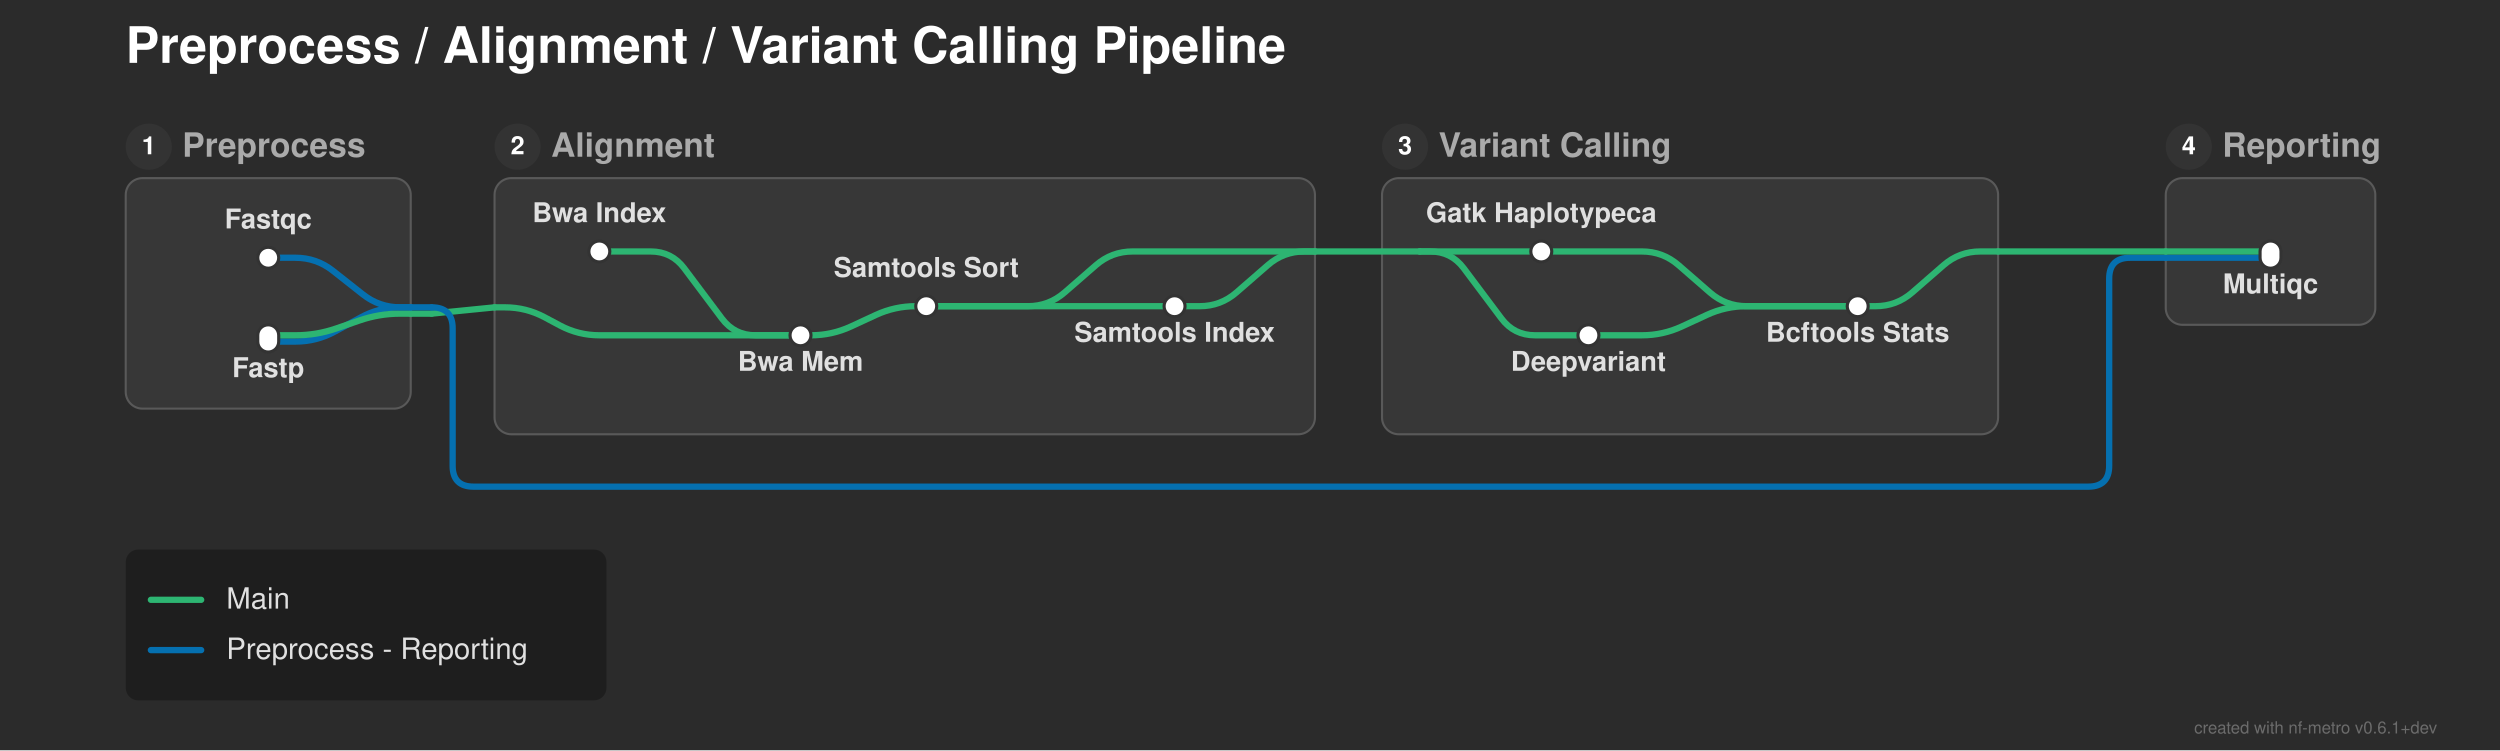
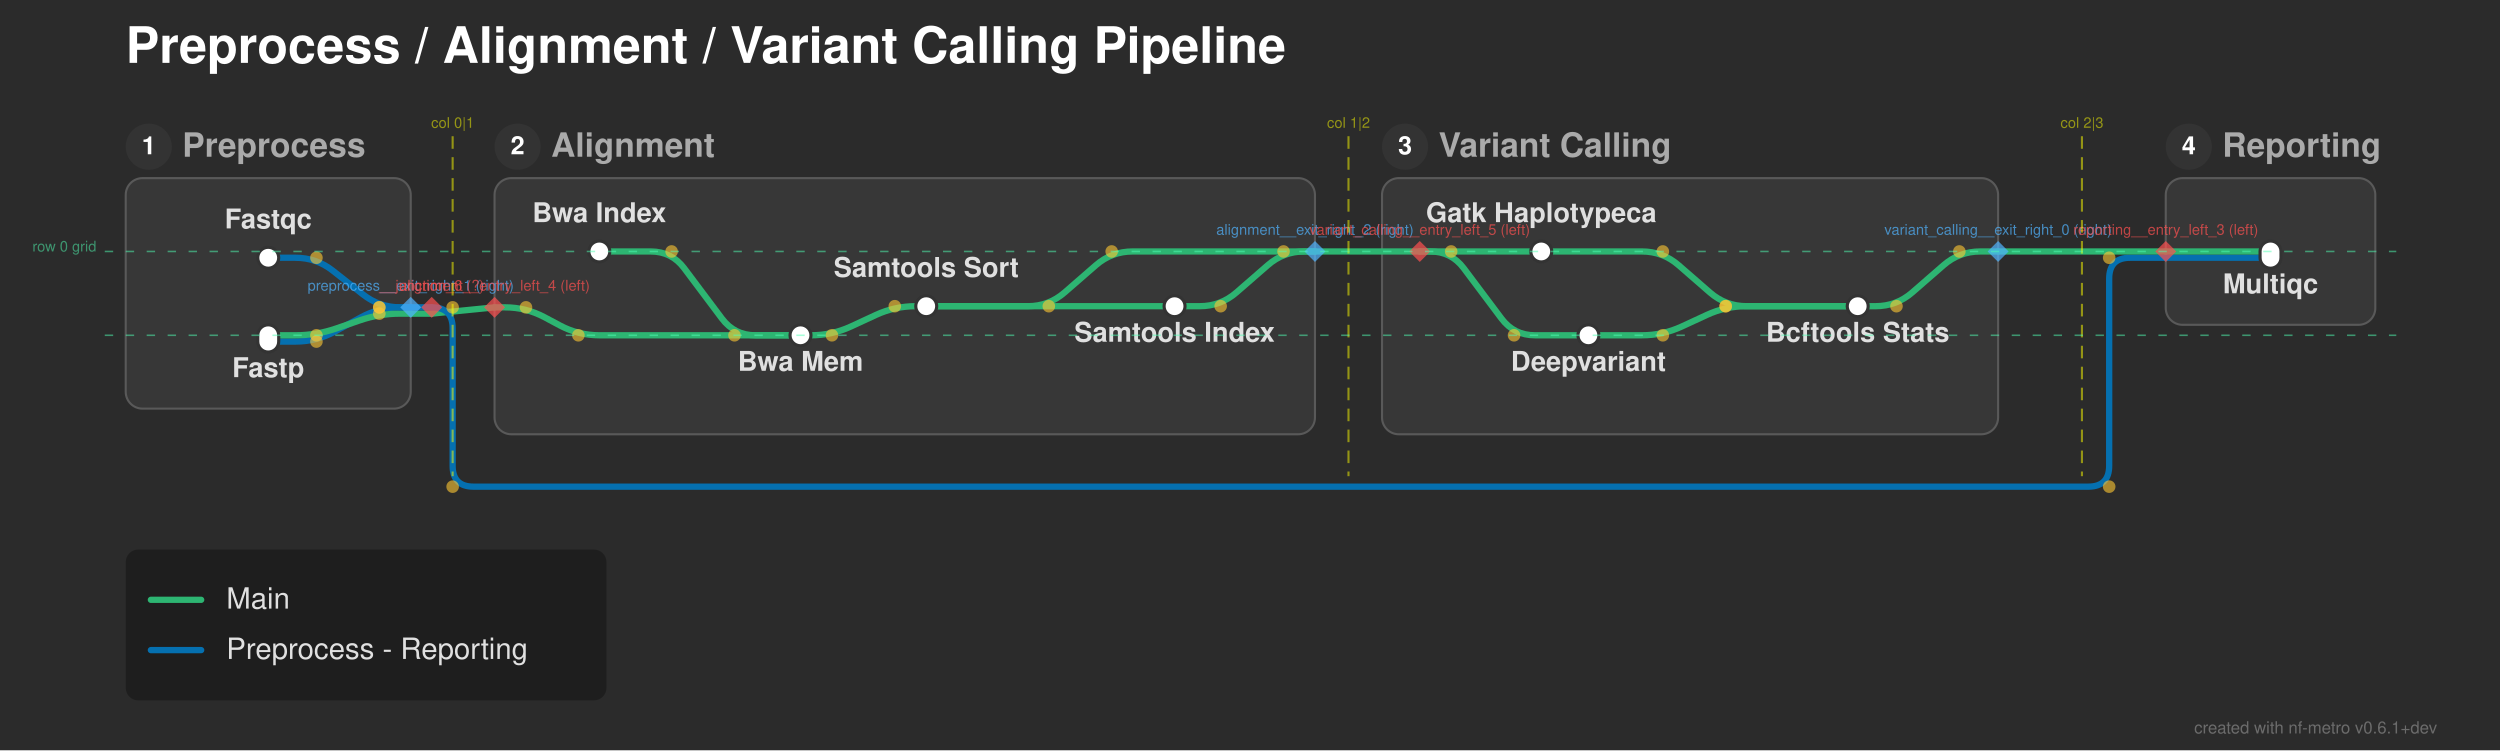
<svg xmlns="http://www.w3.org/2000/svg" width="1193" height="358" viewBox="0 0 1193 358">
  <defs>
</defs>
  <rect x="0" y="0" width="1193" height="358" fill="#2b2b2b" />
  <text x="60.0" y="30.0" font-size="24.0" fill="#ffffff" font-family="'Helvetica Neue', Helvetica, Arial, sans-serif" font-weight="bold" class="nf-metro-title">Preprocess / Alignment / Variant Calling Pipeline</text>
  <rect x="60.0" y="85.0" width="136.0" height="110.0" rx="8" ry="8" fill="#373737" stroke="#595959" stroke-width="1.0" />
  <circle cx="71.0" cy="70.0" r="11" fill="#333333" class="nf-metro-section-num-circle" />
  <text x="71.0" y="70.0" font-size="12" fill="#ffffff" font-family="'Helvetica Neue', Helvetica, Arial, sans-serif" font-weight="bold" text-anchor="middle" dy="0.3em">1</text>
  <text x="87.0" y="70.0" font-size="16.0" fill="#aaaaaa" font-family="'Helvetica Neue', Helvetica, Arial, sans-serif" font-weight="bold" dy="0.3em" class="nf-metro-section-label">Preprocess</text>
  <rect x="236.0" y="85.0" width="391.5" height="122.233" rx="8" ry="8" fill="#373737" stroke="#595959" stroke-width="1.0" />
  <circle cx="247.0" cy="70.0" r="11" fill="#333333" class="nf-metro-section-num-circle" />
  <text x="247.0" y="70.0" font-size="12" fill="#ffffff" font-family="'Helvetica Neue', Helvetica, Arial, sans-serif" font-weight="bold" text-anchor="middle" dy="0.3em">2</text>
  <text x="263.0" y="70.0" font-size="16.0" fill="#aaaaaa" font-family="'Helvetica Neue', Helvetica, Arial, sans-serif" font-weight="bold" dy="0.3em" class="nf-metro-section-label">Alignment</text>
  <rect x="659.5" y="85.0" width="294.0" height="122.233" rx="8" ry="8" fill="#373737" stroke="#595959" stroke-width="1.0" />
  <circle cx="670.5" cy="70.0" r="11" fill="#333333" class="nf-metro-section-num-circle" />
  <text x="670.5" y="70.0" font-size="12" fill="#ffffff" font-family="'Helvetica Neue', Helvetica, Arial, sans-serif" font-weight="bold" text-anchor="middle" dy="0.3em">3</text>
  <text x="686.5" y="70.0" font-size="16.0" fill="#aaaaaa" font-family="'Helvetica Neue', Helvetica, Arial, sans-serif" font-weight="bold" dy="0.3em" class="nf-metro-section-label">Variant Calling</text>
  <rect x="1033.5" y="85.0" width="100.0" height="70.0" rx="8" ry="8" fill="#373737" stroke="#595959" stroke-width="1.0" />
  <circle cx="1044.5" cy="70.0" r="11" fill="#333333" class="nf-metro-section-num-circle" />
  <text x="1044.5" y="70.0" font-size="12" fill="#ffffff" font-family="'Helvetica Neue', Helvetica, Arial, sans-serif" font-weight="bold" text-anchor="middle" dy="0.3em">4</text>
  <text x="1060.5" y="70.0" font-size="16.0" fill="#aaaaaa" font-family="'Helvetica Neue', Helvetica, Arial, sans-serif" font-weight="bold" dy="0.3em" class="nf-metro-section-label">Reporting</text>
  <path d="M128.0,163.0 L141.0,163.0 Q151.0,163.0,159.783,158.218 L172.217,151.448 Q181.0,146.667,191.0,146.667 L196.0,146.667" stroke="#0570b0" stroke-width="3.0" fill="none" stroke-linecap="round" stroke-linejoin="round" />
  <path d="M382.0,160.0 L387.0,160.0 Q397.0,160.0,406.075,155.8 L417.925,150.316 Q427.0,146.117,437.0,146.117 L442.0,146.117" stroke="#2db572" stroke-width="3.0" fill="none" stroke-linecap="round" stroke-linejoin="round" />
  <path d="M758.0,160.0 L783.5,160.0 Q793.5,160.0,802.575,155.8 L814.425,150.316 Q823.5,146.117,833.5,146.117 L886.5,146.117" stroke="#2db572" stroke-width="3.0" fill="none" stroke-linecap="round" stroke-linejoin="round" />
  <path d="M128.0,160.0 L141.0,160.0 Q151.0,160.0,160.455,156.743 L171.545,152.923 Q181.0,149.667,191.0,149.667 L196.0,149.667" stroke="#2db572" stroke-width="3.0" fill="none" stroke-linecap="round" stroke-linejoin="round" />
  <path d="M196.0,149.667 L206.0,149.667" stroke="#2db572" stroke-width="3.0" stroke-linecap="round" />
  <path d="M206.0,149.667 L236.0,146.667" stroke="#2db572" stroke-width="3.0" stroke-linecap="round" />
  <path d="M236.0,146.667 L241.0,146.667 Q251.0,146.667,259.824,151.373 L267.176,155.294 Q276.0,160.0,286.0,160.0 L382.0,160.0" stroke="#2db572" stroke-width="3.0" fill="none" stroke-linecap="round" stroke-linejoin="round" />
  <path d="M196.0,146.667 L206.0,146.667" stroke="#0570b0" stroke-width="3.0" stroke-linecap="round" />
  <path d="M206.0,146.667 L206.0,146.667 Q216.0,146.667,216.0,156.667 L216.0,222.233 Q216.0,232.233,226.0,232.233 L996.5,232.233 Q1006.5,232.233,1006.5,222.233 L1006.5,133.0 Q1006.5,123.0,1016.5,123.0 L1033.5,123.0" stroke="#0570b0" stroke-width="3.0" fill="none" stroke-linecap="round" stroke-linejoin="round" />
  <path d="M442.0,146.117 L560.5,146.117" stroke="#2db572" stroke-width="3.0" stroke-linecap="round" />
  <path d="M886.5,146.117 L895.0,146.117 Q905.0,146.117,912.542,139.55 L927.458,126.566 Q935.0,120.0,945.0,120.0 L953.5,120.0" stroke="#2db572" stroke-width="3.0" fill="none" stroke-linecap="round" stroke-linejoin="round" />
  <path d="M442.0,146.117 L490.5,146.117 Q500.5,146.117,508.042,139.55 L522.958,126.566 Q530.5,120.0,540.5,120.0 L627.5,120.0" stroke="#2db572" stroke-width="3.0" fill="none" stroke-linecap="round" stroke-linejoin="round" />
  <path d="M560.5,146.117 L572.5,146.117 Q582.5,146.117,590.042,139.55 L604.958,126.566 Q612.5,120.0,622.5,120.0 L627.5,120.0" stroke="#2db572" stroke-width="3.0" fill="none" stroke-linecap="round" stroke-linejoin="round" />
  <path d="M128.0,123.0 L141.0,123.0 Q151.0,123.0,158.851,129.194 L173.149,140.473 Q181.0,146.667,191.0,146.667 L196.0,146.667" stroke="#0570b0" stroke-width="3.0" fill="none" stroke-linecap="round" stroke-linejoin="round" />
  <path d="M1033.5,123.0 L1083.5,123.0" stroke="#0570b0" stroke-width="3.0" stroke-linecap="round" />
  <path d="M286.0,120.0 L310.5,120.0 Q320.5,120.0,326.5,128.0 L344.5,152.0 Q350.5,160.0,360.5,160.0 L382.0,160.0" stroke="#2db572" stroke-width="3.0" fill="none" stroke-linecap="round" stroke-linejoin="round" />
  <path d="M735.5,120.0 L783.5,120.0 Q793.5,120.0,801.042,126.566 L815.958,139.55 Q823.5,146.117,833.5,146.117 L886.5,146.117" stroke="#2db572" stroke-width="3.0" fill="none" stroke-linecap="round" stroke-linejoin="round" />
  <path d="M1033.5,120.0 L1083.5,120.0" stroke="#2db572" stroke-width="3.0" stroke-linecap="round" />
  <path d="M677.5,120.0 L735.5,120.0" stroke="#2db572" stroke-width="3.0" stroke-linecap="round" />
  <path d="M677.5,120.0 L682.5,120.0 Q692.5,120.0,698.5,128.0 L716.5,152.0 Q722.5,160.0,732.5,160.0 L758.0,160.0" stroke="#2db572" stroke-width="3.0" fill="none" stroke-linecap="round" stroke-linejoin="round" />
  <path d="M953.5,120.0 L1033.5,120.0" stroke="#2db572" stroke-width="3.0" stroke-linecap="round" />
  <path d="M627.5,120.0 L677.5,120.0" stroke="#2db572" stroke-width="3.0" stroke-linecap="round" />
  <rect x="123.0" y="118.0" width="10.0" height="10.0" rx="5.0" ry="5.0" fill="#ffffff" stroke="#333333" stroke-width="1.5" />
  <rect x="123.0" y="155.0" width="10.0" height="13.0" rx="5.0" ry="5.0" fill="#ffffff" stroke="#333333" stroke-width="1.5" />
  <rect x="281.0" y="115.0" width="10.0" height="10.0" rx="5.0" ry="5.0" fill="#ffffff" stroke="#333333" stroke-width="1.5" />
  <rect x="377.0" y="155.0" width="10.0" height="10.0" rx="5.0" ry="5.0" fill="#ffffff" stroke="#333333" stroke-width="1.5" />
  <rect x="437.0" y="141.117" width="10.0" height="10.0" rx="5.0" ry="5.0" fill="#ffffff" stroke="#333333" stroke-width="1.5" />
  <rect x="555.5" y="141.117" width="10.0" height="10.0" rx="5.0" ry="5.0" fill="#ffffff" stroke="#333333" stroke-width="1.5" />
  <rect x="730.5" y="115.0" width="10.0" height="10.0" rx="5.0" ry="5.0" fill="#ffffff" stroke="#333333" stroke-width="1.5" />
  <rect x="753.0" y="155.0" width="10.0" height="10.0" rx="5.0" ry="5.0" fill="#ffffff" stroke="#333333" stroke-width="1.5" />
  <rect x="881.5" y="141.117" width="10.0" height="10.0" rx="5.0" ry="5.0" fill="#ffffff" stroke="#333333" stroke-width="1.5" />
  <rect x="1078.5" y="115.0" width="10.0" height="13.0" rx="5.0" ry="5.0" fill="#ffffff" stroke="#333333" stroke-width="1.5" />
  <text x="286.0" y="106.0" font-size="13.0" fill="#e0e0e0" font-family="'Helvetica Neue', Helvetica, Arial, sans-serif" font-weight="bold" text-anchor="middle" dominant-baseline="auto">Bwa Index</text>
  <text x="735.5" y="106.0" font-size="13.0" fill="#e0e0e0" font-family="'Helvetica Neue', Helvetica, Arial, sans-serif" font-weight="bold" text-anchor="middle" dominant-baseline="auto">Gatk Haplotypeca</text>
  <text x="758.0" y="171.0" font-size="13.0" fill="#e0e0e0" font-family="'Helvetica Neue', Helvetica, Arial, sans-serif" font-weight="bold" text-anchor="middle" dominant-baseline="hanging">Deepvariant</text>
  <text x="128.0" y="109.0" font-size="13.0" fill="#e0e0e0" font-family="'Helvetica Neue', Helvetica, Arial, sans-serif" font-weight="bold" text-anchor="middle" dominant-baseline="auto">Fastqc</text>
  <text x="1083.5" y="134.0" font-size="13.0" fill="#e0e0e0" font-family="'Helvetica Neue', Helvetica, Arial, sans-serif" font-weight="bold" text-anchor="middle" dominant-baseline="hanging">Multiqc</text>
  <text x="128.0" y="174.0" font-size="13.0" fill="#e0e0e0" font-family="'Helvetica Neue', Helvetica, Arial, sans-serif" font-weight="bold" text-anchor="middle" dominant-baseline="hanging">Fastp</text>
  <text x="886.5" y="157.117" font-size="13.0" fill="#e0e0e0" font-family="'Helvetica Neue', Helvetica, Arial, sans-serif" font-weight="bold" text-anchor="middle" dominant-baseline="hanging">Bcftools Stats</text>
  <text x="382.0" y="171.0" font-size="13.0" fill="#e0e0e0" font-family="'Helvetica Neue', Helvetica, Arial, sans-serif" font-weight="bold" text-anchor="middle" dominant-baseline="hanging">Bwa Mem</text>
  <text x="442.0" y="132.117" font-size="13.0" fill="#e0e0e0" font-family="'Helvetica Neue', Helvetica, Arial, sans-serif" font-weight="bold" text-anchor="middle" dominant-baseline="auto">Samtools Sort</text>
  <text x="560.5" y="157.117" font-size="13.0" fill="#e0e0e0" font-family="'Helvetica Neue', Helvetica, Arial, sans-serif" font-weight="bold" text-anchor="middle" dominant-baseline="hanging">Samtools Index</text>
+   <circle cx="320.5" cy="120.0" r="3.0" fill="rgba(255, 200, 50, 0.6)" />
+   <circle cx="350.5" cy="160.0" r="3.0" fill="rgba(255, 200, 50, 0.6)" />
+   <circle cx="397.0" cy="160.0" r="3.0" fill="rgba(255, 200, 50, 0.6)" />
+   <circle cx="427.0" cy="146.117" r="3.0" fill="rgba(255, 200, 50, 0.6)" />
+   <circle cx="793.5" cy="120.0" r="3.0" fill="rgba(255, 200, 50, 0.6)" />
+   <circle cx="823.5" cy="146.117" r="3.0" fill="rgba(255, 200, 50, 0.6)" />
+   <circle cx="793.5" cy="160.0" r="3.0" fill="rgba(255, 200, 50, 0.6)" />
+   <circle cx="823.5" cy="146.117" r="3.0" fill="rgba(255, 200, 50, 0.6)" />
+   <circle cx="905.0" cy="146.117" r="3.0" fill="rgba(255, 200, 50, 0.6)" />
+   <circle cx="935.0" cy="120.0" r="3.0" fill="rgba(255, 200, 50, 0.6)" />
+   <circle cx="151.0" cy="160.0" r="3.0" fill="rgba(255, 200, 50, 0.6)" />
+   <circle cx="181.0" cy="149.667" r="3.0" fill="rgba(255, 200, 50, 0.6)" />
+   <circle cx="251.0" cy="146.667" r="3.0" fill="rgba(255, 200, 50, 0.6)" />
+   <circle cx="276.0" cy="160.0" r="3.0" fill="rgba(255, 200, 50, 0.6)" />
+   <circle cx="500.5" cy="146.117" r="3.0" fill="rgba(255, 200, 50, 0.6)" />
+   <circle cx="530.5" cy="120.0" r="3.0" fill="rgba(255, 200, 50, 0.6)" />
+   <circle cx="692.5" cy="120.0" r="3.0" fill="rgba(255, 200, 50, 0.6)" />
+   <circle cx="722.5" cy="160.0" r="3.0" fill="rgba(255, 200, 50, 0.6)" />
+   <circle cx="582.5" cy="146.117" r="3.0" fill="rgba(255, 200, 50, 0.6)" />
+   <circle cx="612.5" cy="120.0" r="3.0" fill="rgba(255, 200, 50, 0.6)" />
+   <circle cx="151.0" cy="123.0" r="3.0" fill="rgba(255, 200, 50, 0.6)" />
+   <circle cx="181.0" cy="146.667" r="3.0" fill="rgba(255, 200, 50, 0.6)" />
+   <circle cx="151.0" cy="163.0" r="3.0" fill="rgba(255, 200, 50, 0.6)" />
+   <circle cx="181.0" cy="146.667" r="3.0" fill="rgba(255, 200, 50, 0.6)" />
+   <circle cx="216.0" cy="146.667" r="3.0" fill="rgba(255, 200, 50, 0.6)" />
+   <circle cx="216.0" cy="232.233" r="3.0" fill="rgba(255, 200, 50, 0.6)" />
+   <circle cx="1006.5" cy="232.233" r="3.0" fill="rgba(255, 200, 50, 0.6)" />
+   <circle cx="1006.5" cy="123.0" r="3.0" fill="rgba(255, 200, 50, 0.6)" />
+   <path d="M953.5,115.0 L958.5,120.0 L953.5,125.0 L948.5,120.0 Z" fill="rgba(80, 180, 255, 0.7)" stroke="none" />
+   <text x="953.5" y="112.0" font-size="7" fill="rgba(80, 180, 255, 0.7)" font-family="'Helvetica Neue', Helvetica, Arial, sans-serif" text-anchor="middle" dominant-baseline="auto">variant_calling__exit_right_0 (right)</text>
+   <path d="M196.0,141.667 L201.0,146.667 L196.0,151.667 L191.0,146.667 Z" fill="rgba(80, 180, 255, 0.7)" stroke="none" />
+   <text x="196.0" y="138.667" font-size="7" fill="rgba(80, 180, 255, 0.7)" font-family="'Helvetica Neue', Helvetica, Arial, sans-serif" text-anchor="middle" dominant-baseline="auto">preprocess__exit_right_1 (right)</text>
+   <path d="M627.5,115.0 L632.5,120.0 L627.5,125.0 L622.5,120.0 Z" fill="rgba(80, 180, 255, 0.7)" stroke="none" />
+   <text x="627.5" y="112.0" font-size="7" fill="rgba(80, 180, 255, 0.7)" font-family="'Helvetica Neue', Helvetica, Arial, sans-serif" text-anchor="middle" dominant-baseline="auto">alignment__exit_right_2 (right)</text>
+   <path d="M1033.5,115.0 L1038.5,120.0 L1033.5,125.0 L1028.5,120.0 Z" fill="rgba(255, 80, 80, 0.7)" stroke="none" />
+   <text x="1033.5" y="112.0" font-size="7" fill="rgba(255, 80, 80, 0.7)" font-family="'Helvetica Neue', Helvetica, Arial, sans-serif" text-anchor="middle" dominant-baseline="auto">reporting__entry_left_3 (left)</text>
+   <path d="M236.0,141.667 L241.0,146.667 L236.0,151.667 L231.0,146.667 Z" fill="rgba(255, 80, 80, 0.7)" stroke="none" />
+   <text x="236.0" y="138.667" font-size="7" fill="rgba(255, 80, 80, 0.7)" font-family="'Helvetica Neue', Helvetica, Arial, sans-serif" text-anchor="middle" dominant-baseline="auto">alignment__entry_left_4 (left)</text>
+   <path d="M677.5,115.0 L682.5,120.0 L677.5,125.0 L672.5,120.0 Z" fill="rgba(255, 80, 80, 0.7)" stroke="none" />
+   <text x="677.5" y="112.0" font-size="7" fill="rgba(255, 80, 80, 0.7)" font-family="'Helvetica Neue', Helvetica, Arial, sans-serif" text-anchor="middle" dominant-baseline="auto">variant_calling__entry_left_5 (left)</text>
+   <path d="M206.0,141.667 L211.0,146.667 L206.0,151.667 L201.0,146.667 Z" fill="rgba(255, 80, 80, 0.7)" stroke="none" />
+   <text x="206.0" y="138.667" font-size="7" fill="rgba(255, 80, 80, 0.7)" font-family="'Helvetica Neue', Helvetica, Arial, sans-serif" text-anchor="middle" dominant-baseline="auto">__junction_6 (?)</text>
+   <path d="M216.0,65.0 L216.0,227.233" stroke="rgba(255, 255, 0, 0.5)" stroke-width="1" stroke-dasharray="6,4" />
+   <text x="216.0" y="61.0" font-size="7" fill="rgba(255, 255, 0, 0.5)" font-family="'Helvetica Neue', Helvetica, Arial, sans-serif" text-anchor="middle">col 0|1</text>
+   <path d="M643.5,65.0 L643.5,227.233" stroke="rgba(255, 255, 0, 0.5)" stroke-width="1" stroke-dasharray="6,4" />
+   <text x="643.5" y="61.0" font-size="7" fill="rgba(255, 255, 0, 0.5)" font-family="'Helvetica Neue', Helvetica, Arial, sans-serif" text-anchor="middle">col 1|2</text>
+   <path d="M993.5,65.0 L993.5,227.233" stroke="rgba(255, 255, 0, 0.5)" stroke-width="1" stroke-dasharray="6,4" />
+   <text x="993.5" y="61.0" font-size="7" fill="rgba(255, 255, 0, 0.5)" font-family="'Helvetica Neue', Helvetica, Arial, sans-serif" text-anchor="middle">col 2|3</text>
+   <path d="M50.0,120.0 L1143.5,120.0" stroke="rgba(80, 255, 180, 0.5)" stroke-width="0.75" stroke-dasharray="4,6" />
+   <text x="46.0" y="120.0" font-size="7" fill="rgba(80, 255, 180, 0.5)" font-family="'Helvetica Neue', Helvetica, Arial, sans-serif" text-anchor="end">row 0 grid</text>
+   <path d="M50.0,160.0 L1143.5,160.0" stroke="rgba(80, 255, 180, 0.5)" stroke-width="0.75" stroke-dasharray="4,6" />
  <rect x="60.0" y="262.233" width="229.4" height="72.0" rx="6" ry="6" fill="rgba(0, 0, 0, 0.3)" />
  <path d="M72.0,286.233 L96.0,286.233" stroke="#2db572" stroke-width="3.0" stroke-linecap="round" />
  <text x="108.0" y="286.233" font-size="14.0" fill="#e0e0e0" font-family="'Helvetica Neue', Helvetica, Arial, sans-serif" dy="0.3em">Main</text>
  <path d="M72.0,310.233 L96.0,310.233" stroke="#0570b0" stroke-width="3.0" stroke-linecap="round" />
  <text x="108.0" y="310.233" font-size="14.0" fill="#e0e0e0" font-family="'Helvetica Neue', Helvetica, Arial, sans-serif" dy="0.3em">Preprocess - Reporting</text>
  <text x="1163.0" y="350.0" font-size="8" fill="rgba(150, 150, 150, 0.6)" font-family="'Helvetica Neue', Helvetica, Arial, sans-serif" text-anchor="end">created with nf-metro v0.6.1+dev</text>
</svg>
